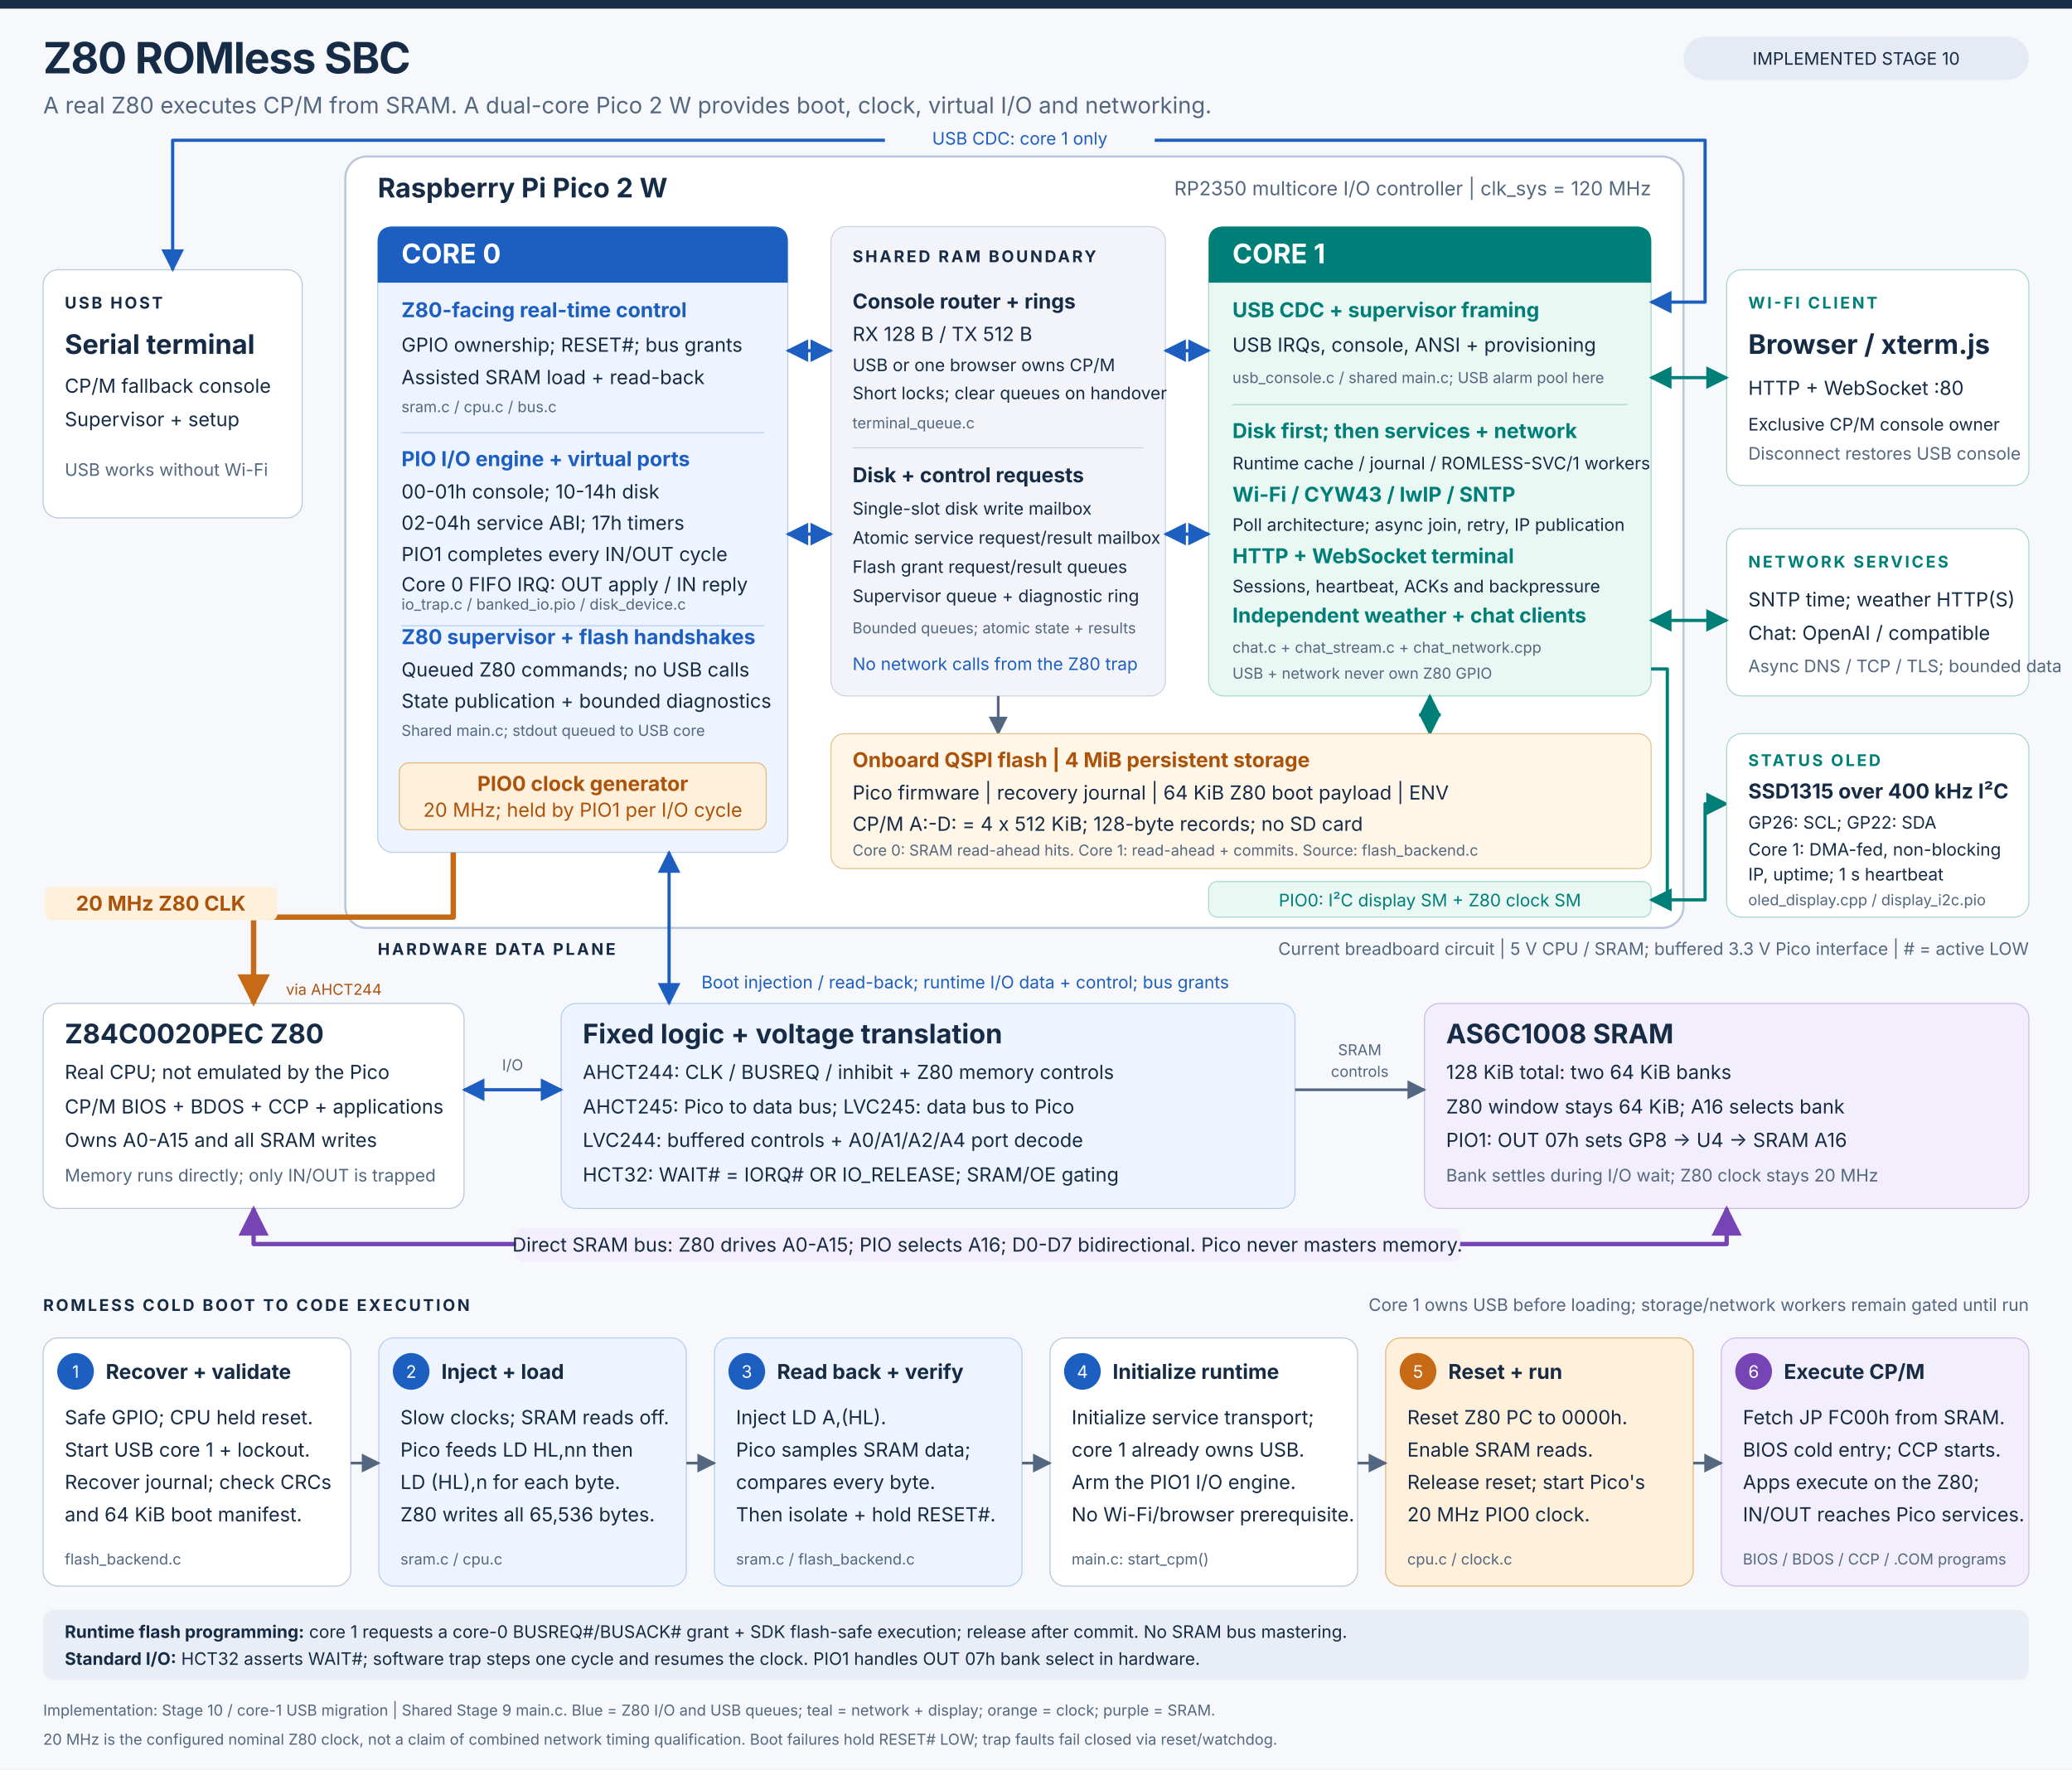
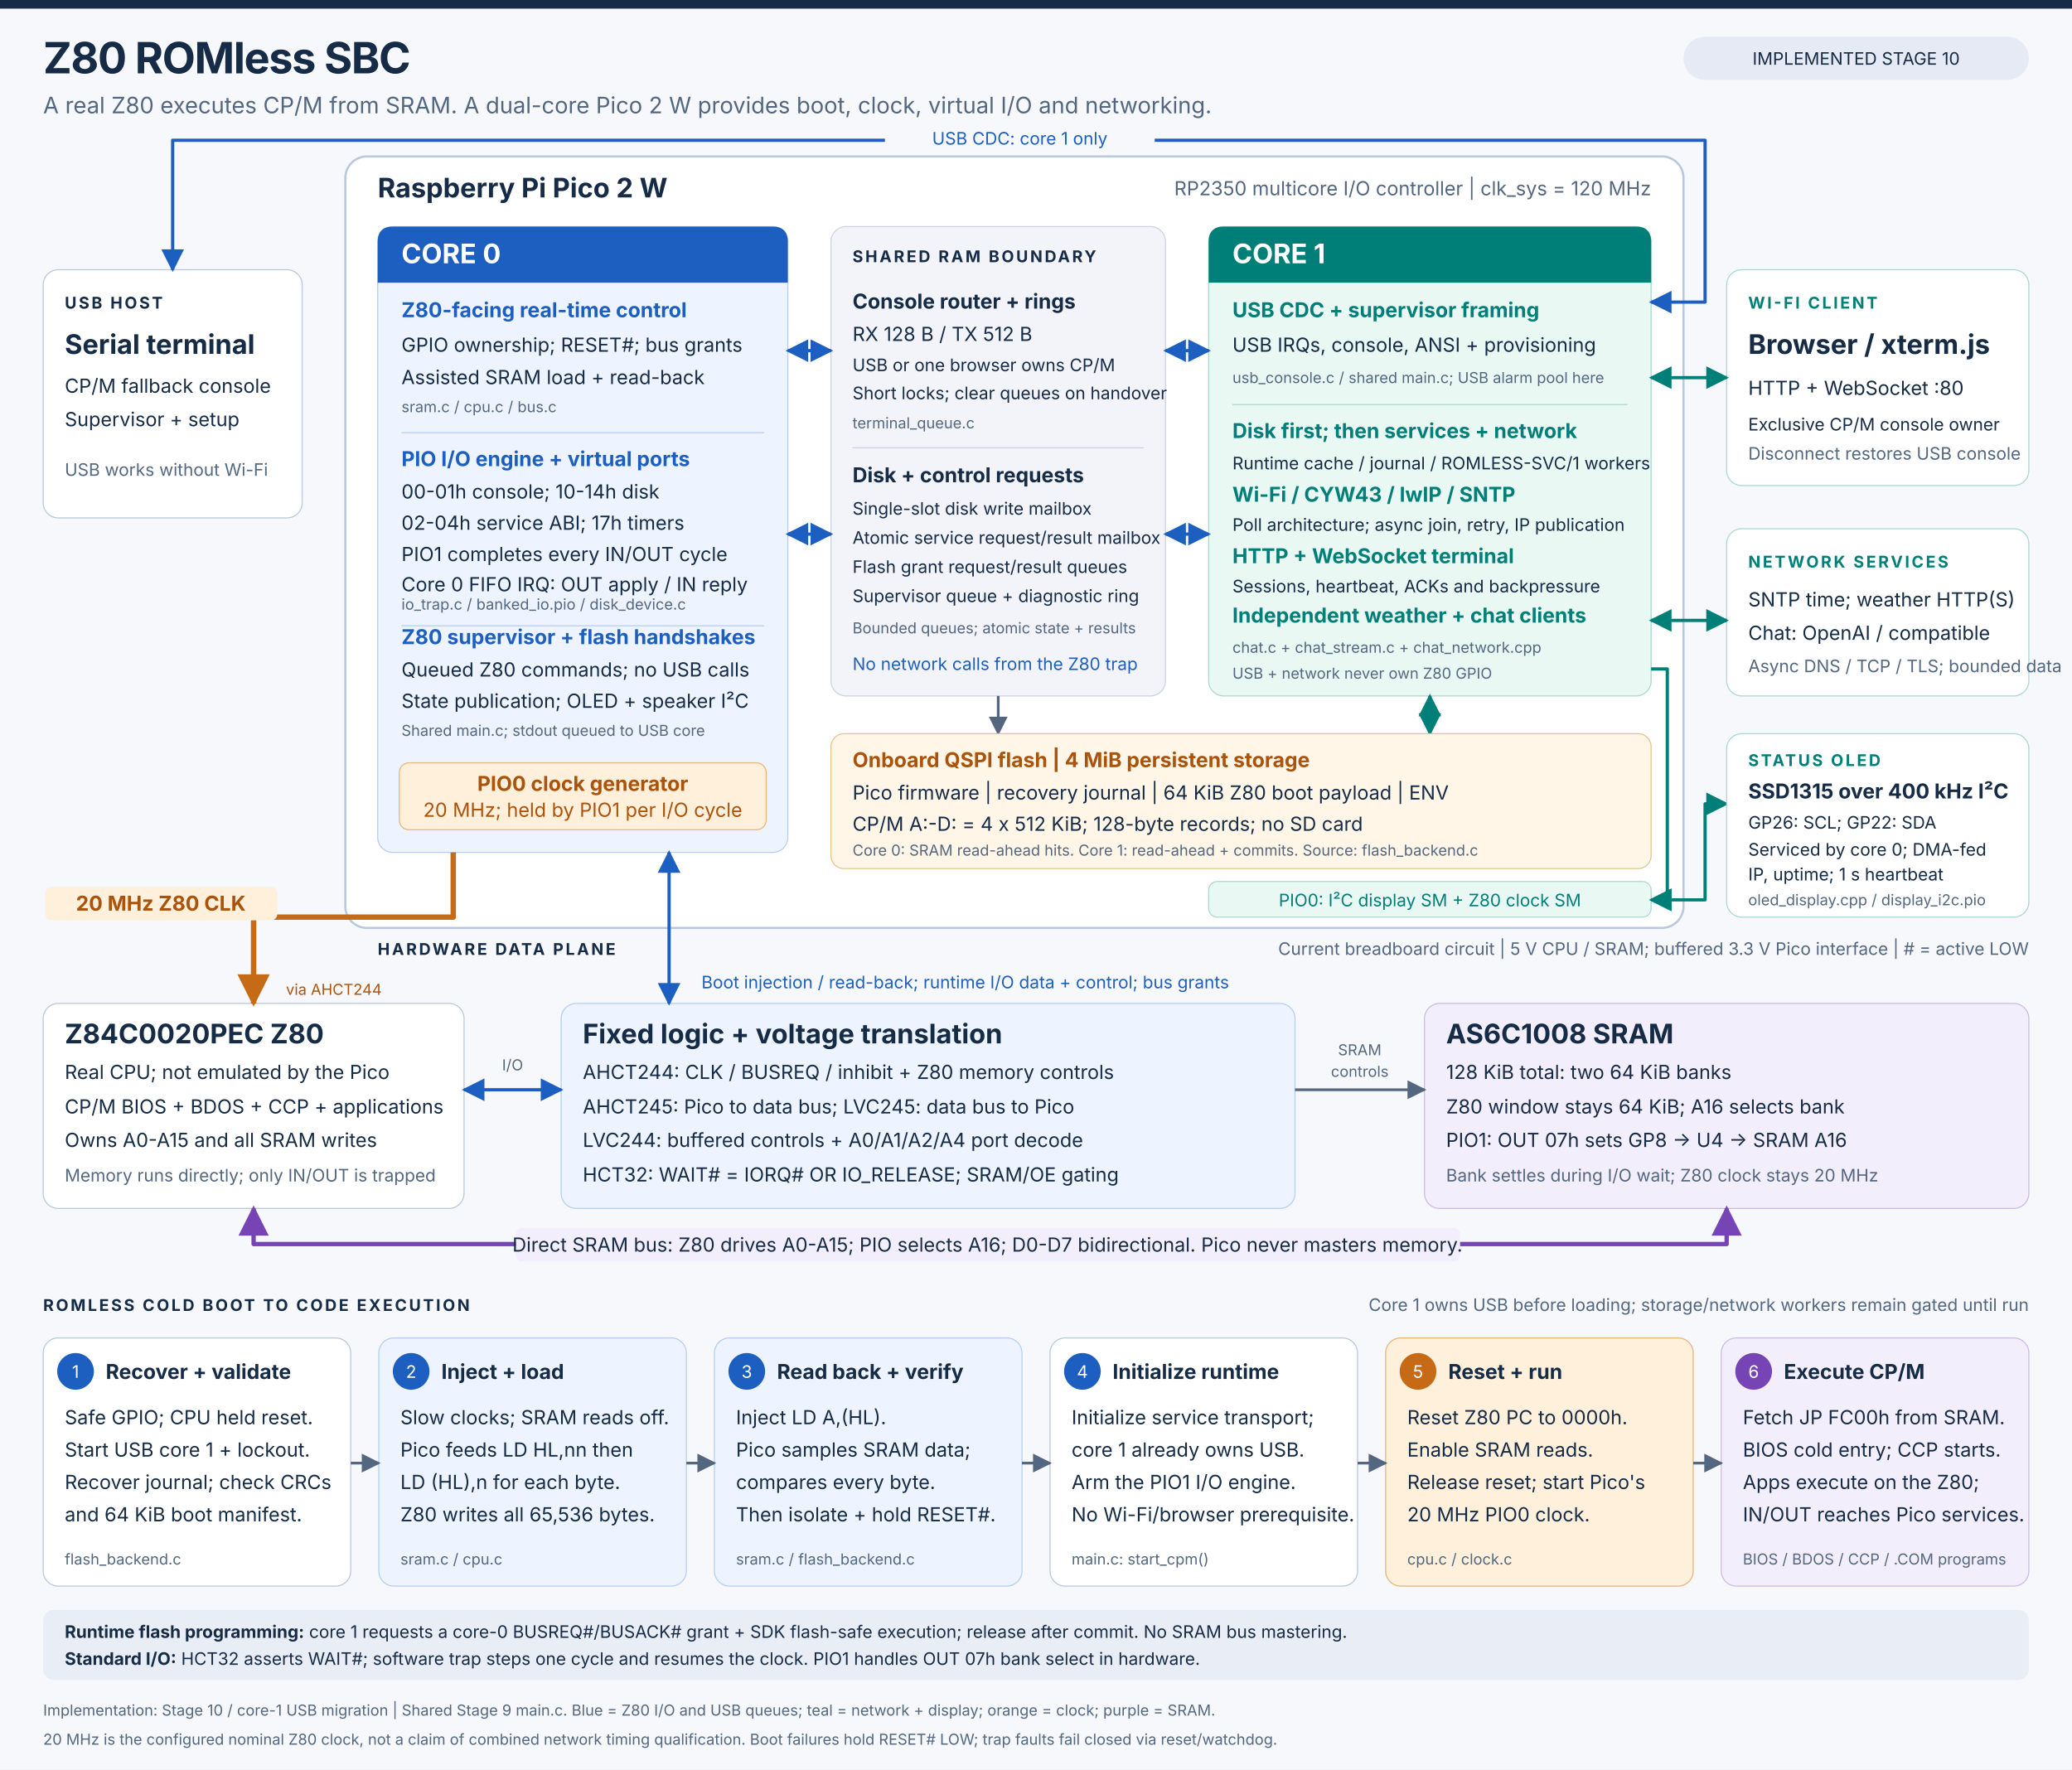
<svg xmlns="http://www.w3.org/2000/svg" width="1920" height="1640" viewBox="0 0 1920 1640" role="img" aria-labelledby="title description">
  <defs>
    <style>
      text { font-family: Inter, "Segoe UI", Arial, sans-serif; fill: #162b45; }
      .title { font-size: 40px; font-weight: 750; letter-spacing: -1px; }
      .subtitle { font-size: 21px; fill: #536780; }
      .section { font-size: 15px; font-weight: 750; letter-spacing: 2px; }
      .heading { font-size: 25px; font-weight: 750; }
      .subheading { font-size: 19px; font-weight: 700; }
      .body { font-size: 18px; }
      .small { font-size: 16px; }
      .source { font-size: 14px; fill: #536780; }
      .white { fill: #ffffff; }
      .muted { fill: #536780; }
      .blue { fill: #1d5fc0; }
      .teal { fill: #007f79; }
      .orange { fill: #ac530b; }
      .line { fill: none; stroke: #536780; stroke-width: 2.5; stroke-linejoin: round; }
      .io { fill: none; stroke: #1d5fc0; stroke-width: 3; stroke-linejoin: round; }
      .network { fill: none; stroke: #007f79; stroke-width: 3; stroke-linejoin: round; }
      .clock { fill: none; stroke: #c66a15; stroke-width: 5; stroke-linejoin: round; }
      .memory { fill: none; stroke: #7644b5; stroke-width: 4; stroke-linejoin: round; }
      .dash { stroke-dasharray: 7 6; }
    </style>
    <marker id="arrow" viewBox="0 0 10 10" refX="9" refY="5" markerWidth="7" markerHeight="7" orient="auto-start-reverse">
      <path d="M0 0 10 5 0 10Z" fill="#536780" />
    </marker>
    <marker id="blue-arrow" viewBox="0 0 10 10" refX="9" refY="5" markerWidth="7" markerHeight="7" orient="auto-start-reverse">
      <path d="M0 0 10 5 0 10Z" fill="#1d5fc0" />
    </marker>
    <marker id="teal-arrow" viewBox="0 0 10 10" refX="9" refY="5" markerWidth="7" markerHeight="7" orient="auto-start-reverse">
      <path d="M0 0 10 5 0 10Z" fill="#007f79" />
    </marker>
    <marker id="clock-arrow" viewBox="0 0 10 10" refX="9" refY="5" markerWidth="6" markerHeight="6" orient="auto">
      <path d="M0 0 10 5 0 10Z" fill="#c66a15" />
    </marker>
    <marker id="purple-arrow" viewBox="0 0 10 10" refX="9" refY="5" markerWidth="7" markerHeight="7" orient="auto-start-reverse">
      <path d="M0 0 10 5 0 10Z" fill="#7644b5" />
    </marker>
  </defs>
  <path fill="#f6f8fc" d="M0 0H1920V1640H0Z" />
  <path fill="#162b45" d="M0 0H1920V8H0Z" />
  <text x="40" y="68" class="title">Z80 ROMless SBC</text>
  <text x="40" y="105" class="subtitle">A real Z80 executes CP/M from SRAM. A dual-core Pico 2 W provides boot, clock, virtual I/O and networking.</text>
  <rect x="1560" y="34" width="320" height="40" rx="20" fill="#e5eaf4" />
  <text x="1720" y="60" class="small" text-anchor="middle">IMPLEMENTED STAGE 10</text>
  <rect x="320" y="145" width="1240" height="715" rx="20" fill="#ffffff" stroke="#b9c8dc" stroke-width="2" />
  <text x="350" y="183" class="heading">Raspberry Pi Pico 2 W</text>
  <text x="1530" y="181" class="body muted" text-anchor="end">RP2350 multicore I/O controller | clk_sys = 120 MHz</text>
  <rect x="350" y="210" width="380" height="580" rx="14" fill="#edf4ff" stroke="#b5cef2" />
  <path d="M364 210H716Q730 210 730 224V262H350V224Q350 210 364 210Z" fill="#1d5fc0" />
  <text x="372" y="244" class="heading white">CORE 0</text>
  <text x="372" y="294" class="subheading blue">Z80-facing real-time control</text>
  <text x="372" y="326" class="body">GPIO ownership; RESET#; bus grants</text>
  <text x="372" y="356" class="body">Assisted SRAM load + read-back</text>
  <a href="https://github.com/gloveboxes/Z80ROMlessSBC/blob/main/src/common/sram.c">
    <text x="372" y="382" class="source">sram.c / cpu.c / bus.c</text>
  </a>
  <path d="M372 401H708" stroke="#b5cef2" />
  <text x="372" y="432" class="subheading blue">PIO I/O engine + virtual ports</text>
  <text x="372" y="462" class="body">00-01h console; 10-14h disk</text>
  <text x="372" y="491" class="body">02-04h service ABI; 17h timers</text>
  <text x="372" y="520" class="body">PIO1 completes every IN/OUT cycle</text>
  <text x="372" y="548" class="body">Core 0 FIFO IRQ: OUT apply / IN reply</text>
  <a href="https://github.com/gloveboxes/Z80ROMlessSBC/blob/main/src/common/io_trap.c">
    <text x="372" y="565" class="source">io_trap.c / banked_io.pio / disk_device.c</text>
  </a>
  <path d="M372 580H708" stroke="#b5cef2" />
  <text x="372" y="597" class="subheading blue">Z80 supervisor + flash handshakes</text>
  <text x="372" y="627" class="body">Queued Z80 commands; no USB calls</text>
-   <text x="372" y="656" class="body">State publication + bounded diagnostics</text>
+   <text x="372" y="656" class="body">State publication; OLED + speaker I²C</text>
  <a href="https://github.com/gloveboxes/Z80ROMlessSBC/blob/main/src/stage09_flash_storage/main.c">
    <text x="372" y="682" class="source">Shared main.c; stdout queued to USB core</text>
  </a>
  <rect x="370" y="707" width="340" height="62" rx="9" fill="#fff0dc" stroke="#e5b77c" />
  <text x="540" y="733" class="subheading orange" text-anchor="middle">PIO0 clock generator</text>
  <text x="540" y="757" class="body orange" text-anchor="middle">20 MHz; held by PIO1 per I/O cycle</text>
  <rect x="770" y="210" width="310" height="435" rx="14" fill="#f2f4fa" stroke="#cbd3e3" />
  <text x="790" y="243" class="section">SHARED RAM BOUNDARY</text>
  <text x="790" y="286" class="subheading">Console router + rings</text>
  <text x="790" y="316" class="body">RX 128 B / TX 512 B</text>
  <text x="790" y="344" class="small">USB or one browser owns CP/M</text>
  <text x="790" y="370" class="small">Short locks; clear queues on handover</text>
  <a href="https://github.com/gloveboxes/Z80ROMlessSBC/blob/main/src/common/terminal_queue.c">
    <text x="790" y="397" class="source">terminal_queue.c</text>
  </a>
  <path d="M790 415H1060" stroke="#cbd3e3" />
  <text x="790" y="447" class="subheading">Disk + control requests</text>
  <text x="790" y="477" class="small">Single-slot disk write mailbox</text>
  <text x="790" y="504" class="small">Atomic service request/result mailbox</text>
  <text x="790" y="531" class="small">Flash grant request/result queues</text>
  <text x="790" y="558" class="small">Supervisor queue + diagnostic ring</text>
  <a href="https://github.com/gloveboxes/Z80ROMlessSBC/blob/main/src/common/io_service.c">
    <text x="790" y="587" class="source">Bounded queues; atomic state + results</text>
  </a>
  <text x="790" y="621" class="small blue">No network calls from the Z80 trap</text>
  <rect x="1120" y="210" width="410" height="435" rx="14" fill="#eaf8f4" stroke="#aad8cd" />
  <path d="M1134 210H1516Q1530 210 1530 224V262H1120V224Q1120 210 1134 210Z" fill="#007f79" />
  <text x="1142" y="244" class="heading white">CORE 1</text>
  <text x="1142" y="294" class="subheading teal">USB CDC + supervisor framing</text>
  <text x="1142" y="326" class="body">USB IRQs, console, ANSI + provisioning</text>
  <text x="1142" y="355" class="source">usb_console.c / shared main.c; USB alarm pool here</text>
  <path d="M1142 375H1508" stroke="#aad8cd" />
  <text x="1142" y="406" class="subheading teal">Disk first; then services + network</text>
  <text x="1142" y="435" class="small">Runtime cache / journal / ROMLESS-SVC/1 workers</text>
  <a href="https://github.com/gloveboxes/Z80ROMlessSBC/blob/main/src/stage10_websocket_terminal/network_runtime.cpp">
    <text x="1142" y="465" class="subheading teal">Wi-Fi / CYW43 / lwIP / SNTP</text>
  </a>
  <text x="1142" y="492" class="small">Poll architecture; async join, retry, IP publication</text>
  <a href="https://github.com/gloveboxes/Z80ROMlessSBC/blob/main/src/stage10_websocket_terminal/web_terminal.cpp">
    <text x="1142" y="522" class="subheading teal">HTTP + WebSocket terminal</text>
  </a>
  <text x="1142" y="549" class="small">Sessions, heartbeat, ACKs and backpressure</text>
  <text x="1142" y="577" class="subheading teal">Independent weather + chat clients</text>
  <a href="https://github.com/gloveboxes/Z80ROMlessSBC/blob/main/src/common/chat.c">
    <text x="1142" y="605" class="source">chat.c + chat_stream.c + chat_network.cpp</text>
  </a>
  <text x="1142" y="629" class="source">USB + network never own Z80 GPIO</text>
  <path d="M730 325H770" class="io" marker-start="url(#blue-arrow)" marker-end="url(#blue-arrow)" />
  <path d="M1080 325H1120" class="io" marker-start="url(#blue-arrow)" marker-end="url(#blue-arrow)" />
  <path d="M730 495H770" class="io" marker-start="url(#blue-arrow)" marker-end="url(#blue-arrow)" />
  <path d="M1080 495H1120" class="io" marker-start="url(#blue-arrow)" marker-end="url(#blue-arrow)" />
  <path d="M925 645V680" class="line" marker-end="url(#arrow)" />
  <path d="M1325 645V680" class="network" marker-start="url(#teal-arrow)" marker-end="url(#teal-arrow)" />
  <rect x="770" y="680" width="760" height="125" rx="12" fill="#fff6e8" stroke="#e5c38c" />
  <text x="790" y="711" class="subheading orange">Onboard QSPI flash | 4 MiB persistent storage</text>
  <text x="790" y="741" class="body">Pico firmware | recovery journal | 64 KiB Z80 boot payload | ENV</text>
  <text x="790" y="770" class="body">CP/M A:-D: = 4 x 512 KiB; 128-byte records; no SD card</text>
  <a href="https://github.com/gloveboxes/Z80ROMlessSBC/blob/main/src/common/flash_backend.c">
    <text x="790" y="793" class="source">Core 0: SRAM read-ahead hits. Core 1: read-ahead + commits. Source: flash_backend.c</text>
  </a>
  <rect x="40" y="250" width="240" height="230" rx="14" fill="#ffffff" stroke="#b9c8dc" />
  <text x="60" y="286" class="section">USB HOST</text>
  <text x="60" y="328" class="heading">Serial terminal</text>
  <text x="60" y="364" class="body">CP/M fallback console</text>
  <text x="60" y="395" class="body">Supervisor + setup</text>
  <text x="60" y="441" class="small muted">USB works without Wi-Fi</text>
  <path d="M160 250V130H1580V280H1530" class="io" marker-start="url(#blue-arrow)" marker-end="url(#blue-arrow)" />
  <rect x="820" y="113" width="250" height="30" rx="6" fill="#f6f8fc" />
  <text x="945" y="134" class="small blue" text-anchor="middle">USB CDC: core 1 only</text>
  <rect x="1600" y="250" width="280" height="200" rx="14" fill="#ffffff" stroke="#aad8cd" />
  <text x="1620" y="286" class="section teal">WI-FI CLIENT</text>
  <text x="1620" y="328" class="heading">Browser / xterm.js</text>
  <text x="1620" y="366" class="body">HTTP + WebSocket :80</text>
  <text x="1620" y="399" class="small">Exclusive CP/M console owner</text>
  <text x="1620" y="426" class="small muted">Disconnect restores USB console</text>
  <path d="M1530 350H1600" class="network" marker-start="url(#teal-arrow)" marker-end="url(#teal-arrow)" />
  <rect x="1600" y="490" width="280" height="155" rx="14" fill="#ffffff" stroke="#aad8cd" />
  <text x="1620" y="526" class="section teal">NETWORK SERVICES</text>
  <text x="1620" y="562" class="body">SNTP time; weather HTTP(S)</text>
  <text x="1620" y="593" class="body">Chat: OpenAI / compatible</text>
  <text x="1620" y="623" class="small muted">Async DNS / TCP / TLS; bounded data</text>
  <path d="M1530 575H1600" class="network" marker-start="url(#teal-arrow)" marker-end="url(#teal-arrow)" />
  <path d="M1530 620H1545V834H1530" class="network" marker-end="url(#teal-arrow)" />
  <rect x="1120" y="817" width="410" height="33" rx="8" fill="#eaf8f4" stroke="#aad8cd" />
  <text x="1325" y="840" class="small teal" text-anchor="middle">PIO0: I²C display SM + Z80 clock SM</text>
  <path d="M1530 834H1580V745H1600" class="network" marker-start="url(#teal-arrow)" marker-end="url(#teal-arrow)" />
  <rect x="1600" y="680" width="280" height="170" rx="14" fill="#ffffff" stroke="#aad8cd" />
  <text x="1620" y="710" class="section teal">STATUS OLED</text>
  <text x="1620" y="740" class="subheading">SSD1315 over 400 kHz I²C</text>
  <text x="1620" y="768" class="small">GP26: SCL; GP22: SDA</text>
-   <text x="1620" y="793" class="small">Core 1: DMA-fed, non-blocking</text>
+   <text x="1620" y="793" class="small">Serviced by core 0; DMA-fed</text>
  <text x="1620" y="816" class="small">IP, uptime; 1 s heartbeat</text>
  <text x="1620" y="839" class="source">oled_display.cpp / display_i2c.pio</text>
  <text x="350" y="885" class="section">HARDWARE DATA PLANE</text>
  <text x="1880" y="885" class="small muted" text-anchor="end">Current breadboard circuit | 5 V CPU / SRAM; buffered 3.3 V Pico interface | # = active LOW</text>
  <rect x="40" y="930" width="390" height="190" rx="14" fill="#ffffff" stroke="#b9c8dc" />
  <text x="60" y="967" class="heading">Z84C0020PEC Z80</text>
  <text x="60" y="1000" class="body">Real CPU; not emulated by the Pico</text>
  <text x="60" y="1032" class="body">CP/M BIOS + BDOS + CCP + applications</text>
  <text x="60" y="1063" class="body">Owns A0-A15 and all SRAM writes</text>
  <text x="60" y="1095" class="small muted">Memory runs directly; only IN/OUT is trapped</text>
  <rect x="520" y="930" width="680" height="190" rx="14" fill="#edf4ff" stroke="#b5cef2" />
  <text x="540" y="967" class="heading">Fixed logic + voltage translation</text>
  <text x="540" y="1000" class="body">AHCT244: CLK / BUSREQ / inhibit + Z80 memory controls</text>
  <text x="540" y="1032" class="body">AHCT245: Pico to data bus; LVC245: data bus to Pico</text>
  <text x="540" y="1063" class="body">LVC244: buffered controls + A0/A1/A2/A4 port decode</text>
  <text x="540" y="1095" class="body">HCT32: WAIT# = IORQ# OR IO_RELEASE; SRAM/OE gating</text>
  <rect x="1320" y="930" width="560" height="190" rx="14" fill="#f3eefb" stroke="#cdbbe7" />
  <text x="1340" y="967" class="heading">AS6C1008 SRAM</text>
  <text x="1340" y="1000" class="body">128 KiB total: two 64 KiB banks</text>
  <text x="1340" y="1032" class="body">Z80 window stays 64 KiB; A16 selects bank</text>
  <text x="1340" y="1063" class="body">PIO1: OUT 07h sets GP8 → U4 → SRAM A16</text>
  <text x="1340" y="1095" class="small muted">Bank settles during I/O wait; Z80 clock stays 20 MHz</text>
  <path d="M420 790V850H235V930" class="clock" marker-end="url(#clock-arrow)" />
  <rect x="42" y="822" width="215" height="31" rx="6" fill="#fff0dc" />
  <text x="149" y="844" class="subheading orange" text-anchor="middle">20 MHz Z80 CLK</text>
  <text x="265" y="922" class="source orange">via AHCT244</text>
  <path d="M620 790V930" class="io" marker-start="url(#blue-arrow)" marker-end="url(#blue-arrow)" />
  <rect x="635" y="894" width="600" height="32" rx="6" fill="#f6f8fc" />
  <text x="650" y="916" class="small blue">Boot injection / read-back; runtime I/O data + control; bus grants</text>
  <path d="M430 1010H520" class="io" marker-start="url(#blue-arrow)" marker-end="url(#blue-arrow)" />
  <text x="475" y="992" class="source" text-anchor="middle">I/O</text>
  <path d="M1200 1010H1320" class="line" marker-end="url(#arrow)" />
  <text x="1260" y="978" class="source" text-anchor="middle">SRAM</text>
  <text x="1260" y="998" class="source" text-anchor="middle">controls</text>
  <path d="M235 1120V1153H1600V1120" class="memory" marker-start="url(#purple-arrow)" marker-end="url(#purple-arrow)" />
  <rect x="478" y="1138" width="875" height="31" rx="6" fill="#f3eefb" />
  <text x="915" y="1160" class="body" text-anchor="middle">Direct SRAM bus: Z80 drives A0-A15; PIO selects A16; D0-D7 bidirectional. Pico never masters memory.</text>
  <text x="40" y="1215" class="section">ROMLESS COLD BOOT TO CODE EXECUTION</text>
  <text x="1880" y="1215" class="small muted" text-anchor="end">Core 1 owns USB before loading; storage/network workers remain gated until run</text>
  <rect x="40" y="1240" width="285" height="230" rx="14" fill="#ffffff" stroke="#b9c8dc" />
  <circle cx="70" cy="1271" r="17" fill="#1d5fc0" />
  <text x="70" y="1277" class="small white" text-anchor="middle">1</text>
  <text x="98" y="1278" class="subheading">Recover + validate</text>
  <text x="60" y="1320" class="body">Safe GPIO; CPU held reset.</text>
  <text x="60" y="1350" class="body">Start USB core 1 + lockout.</text>
  <text x="60" y="1380" class="body">Recover journal; check CRCs</text>
  <text x="60" y="1410" class="body">and 64 KiB boot manifest.</text>
  <text x="60" y="1450" class="source">flash_backend.c</text>
  <rect x="351" y="1240" width="285" height="230" rx="14" fill="#edf4ff" stroke="#b5cef2" />
  <circle cx="381" cy="1271" r="17" fill="#1d5fc0" />
  <text x="381" y="1277" class="small white" text-anchor="middle">2</text>
  <text x="409" y="1278" class="subheading">Inject + load</text>
  <text x="371" y="1320" class="body">Slow clocks; SRAM reads off.</text>
  <text x="371" y="1350" class="body">Pico feeds LD HL,nn then</text>
  <text x="371" y="1380" class="body">LD (HL),n for each byte.</text>
  <text x="371" y="1410" class="body">Z80 writes all 65,536 bytes.</text>
  <text x="371" y="1450" class="source">sram.c / cpu.c</text>
  <rect x="662" y="1240" width="285" height="230" rx="14" fill="#edf4ff" stroke="#b5cef2" />
  <circle cx="692" cy="1271" r="17" fill="#1d5fc0" />
  <text x="692" y="1277" class="small white" text-anchor="middle">3</text>
  <text x="720" y="1278" class="subheading">Read back + verify</text>
  <text x="682" y="1320" class="body">Inject LD A,(HL).</text>
  <text x="682" y="1350" class="body">Pico samples SRAM data;</text>
  <text x="682" y="1380" class="body">compares every byte.</text>
  <text x="682" y="1410" class="body">Then isolate + hold RESET#.</text>
  <text x="682" y="1450" class="source">sram.c / flash_backend.c</text>
  <rect x="973" y="1240" width="285" height="230" rx="14" fill="#ffffff" stroke="#b9c8dc" />
  <circle cx="1003" cy="1271" r="17" fill="#1d5fc0" />
  <text x="1003" y="1277" class="small white" text-anchor="middle">4</text>
  <text x="1031" y="1278" class="subheading">Initialize runtime</text>
  <text x="993" y="1320" class="body">Initialize service transport;</text>
  <text x="993" y="1350" class="body">core 1 already owns USB.</text>
  <text x="993" y="1380" class="body">Arm the PIO1 I/O engine.</text>
  <text x="993" y="1410" class="body">No Wi-Fi/browser prerequisite.</text>
  <text x="993" y="1450" class="source">main.c: start_cpm()</text>
  <rect x="1284" y="1240" width="285" height="230" rx="14" fill="#fff0dc" stroke="#e5b77c" />
  <circle cx="1314" cy="1271" r="17" fill="#c66a15" />
  <text x="1314" y="1277" class="small white" text-anchor="middle">5</text>
  <text x="1342" y="1278" class="subheading">Reset + run</text>
  <text x="1304" y="1320" class="body">Reset Z80 PC to 0000h.</text>
  <text x="1304" y="1350" class="body">Enable SRAM reads.</text>
  <text x="1304" y="1380" class="body">Release reset; start Pico's</text>
  <text x="1304" y="1410" class="body">20 MHz PIO0 clock.</text>
  <text x="1304" y="1450" class="source">cpu.c / clock.c</text>
  <rect x="1595" y="1240" width="285" height="230" rx="14" fill="#f3eefb" stroke="#cdbbe7" />
  <circle cx="1625" cy="1271" r="17" fill="#7644b5" />
  <text x="1625" y="1277" class="small white" text-anchor="middle">6</text>
  <text x="1653" y="1278" class="subheading">Execute CP/M</text>
  <text x="1615" y="1320" class="body">Fetch JP FC00h from SRAM.</text>
  <text x="1615" y="1350" class="body">BIOS cold entry; CCP starts.</text>
  <text x="1615" y="1380" class="body">Apps execute on the Z80;</text>
  <text x="1615" y="1410" class="body">IN/OUT reaches Pico services.</text>
  <text x="1615" y="1450" class="source">BIOS / BDOS / CCP / .COM programs</text>
  <path d="M325 1356H351" class="line" marker-end="url(#arrow)" />
  <path d="M636 1356H662" class="line" marker-end="url(#arrow)" />
  <path d="M947 1356H973" class="line" marker-end="url(#arrow)" />
  <path d="M1258 1356H1284" class="line" marker-end="url(#arrow)" />
  <path d="M1569 1356H1595" class="line" marker-end="url(#arrow)" />
  <rect x="40" y="1492" width="1840" height="65" rx="10" fill="#e9eef6" />
  <text x="60" y="1518" class="small">
    <tspan font-weight="700">Runtime flash programming:</tspan> core 1 requests a core-0 BUSREQ#/BUSACK# grant + SDK flash-safe execution; release after commit. No SRAM bus mastering.</text>
  <text x="60" y="1543" class="small">
    <tspan font-weight="700">Standard I/O:</tspan> HCT32 asserts WAIT#; software trap steps one cycle and resumes the clock. PIO1 handles OUT 07h bank select in hardware.</text>
  <text x="40" y="1590" class="source">Implementation: Stage 10 / core-1 USB migration | Shared Stage 9 main.c. Blue = Z80 I/O and USB queues; teal = network + display; orange = clock; purple = SRAM.</text>
  <text x="40" y="1617" class="source">20 MHz is the configured nominal Z80 clock, not a claim of combined network timing qualification. Boot failures hold RESET# LOW; trap faults fail closed via reset/watchdog.</text>
</svg>
